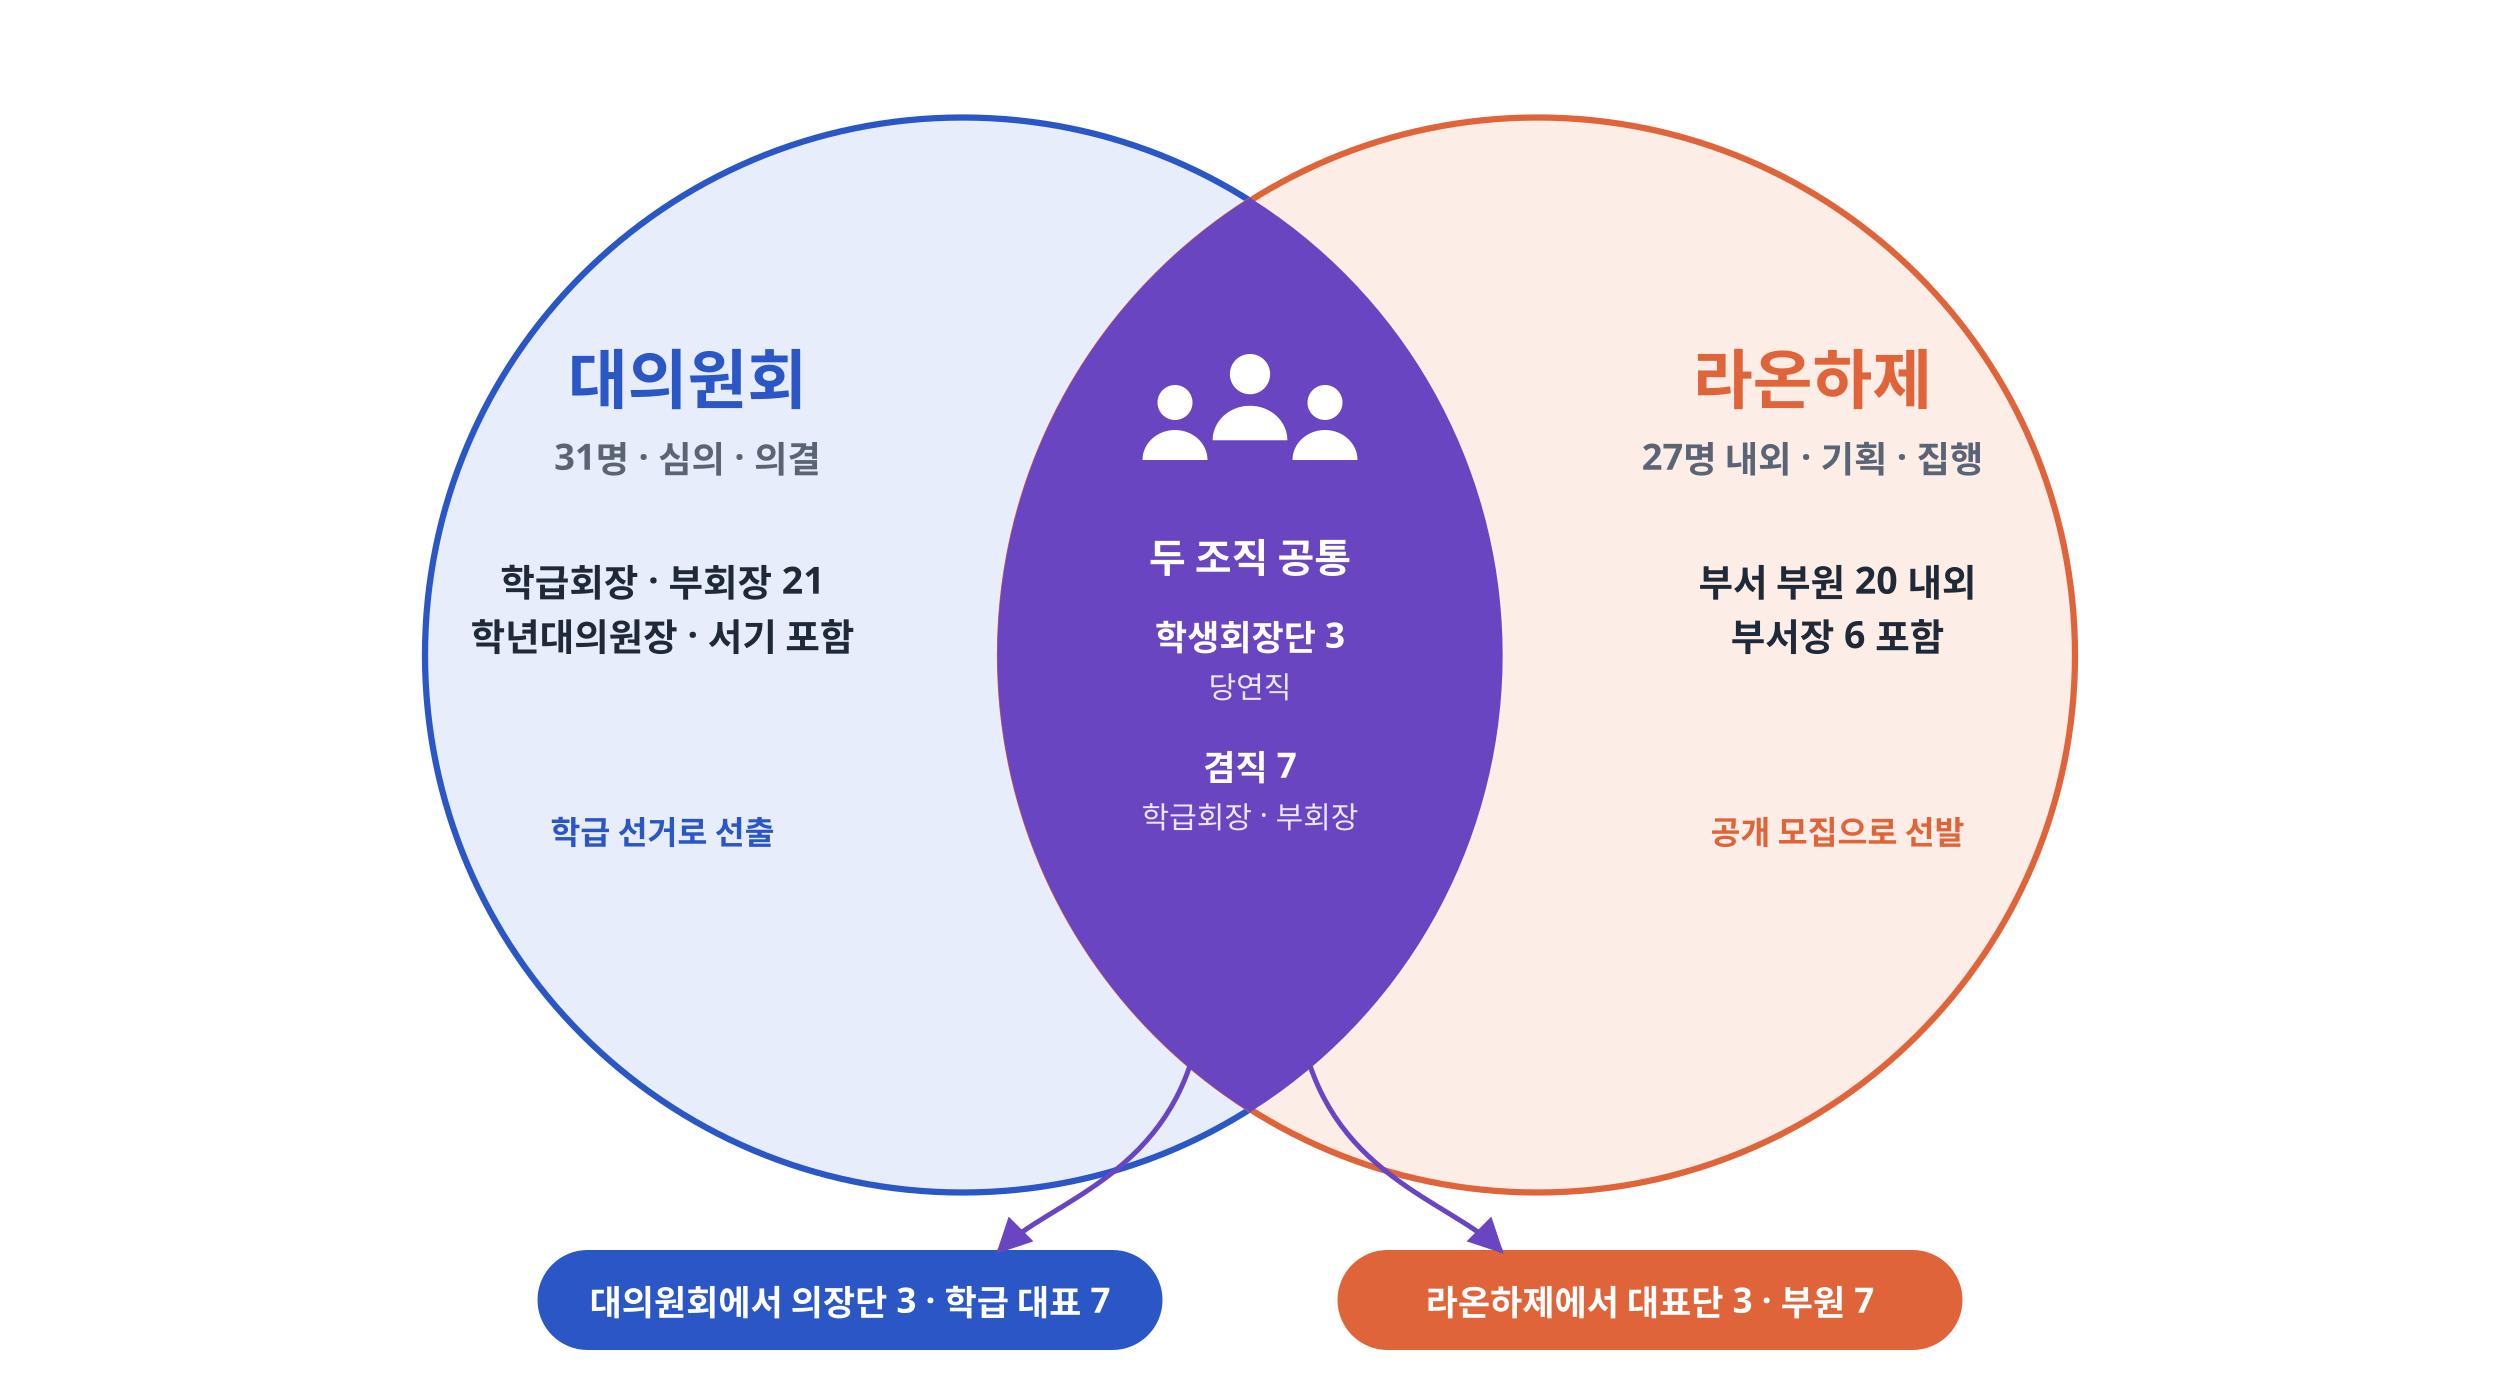
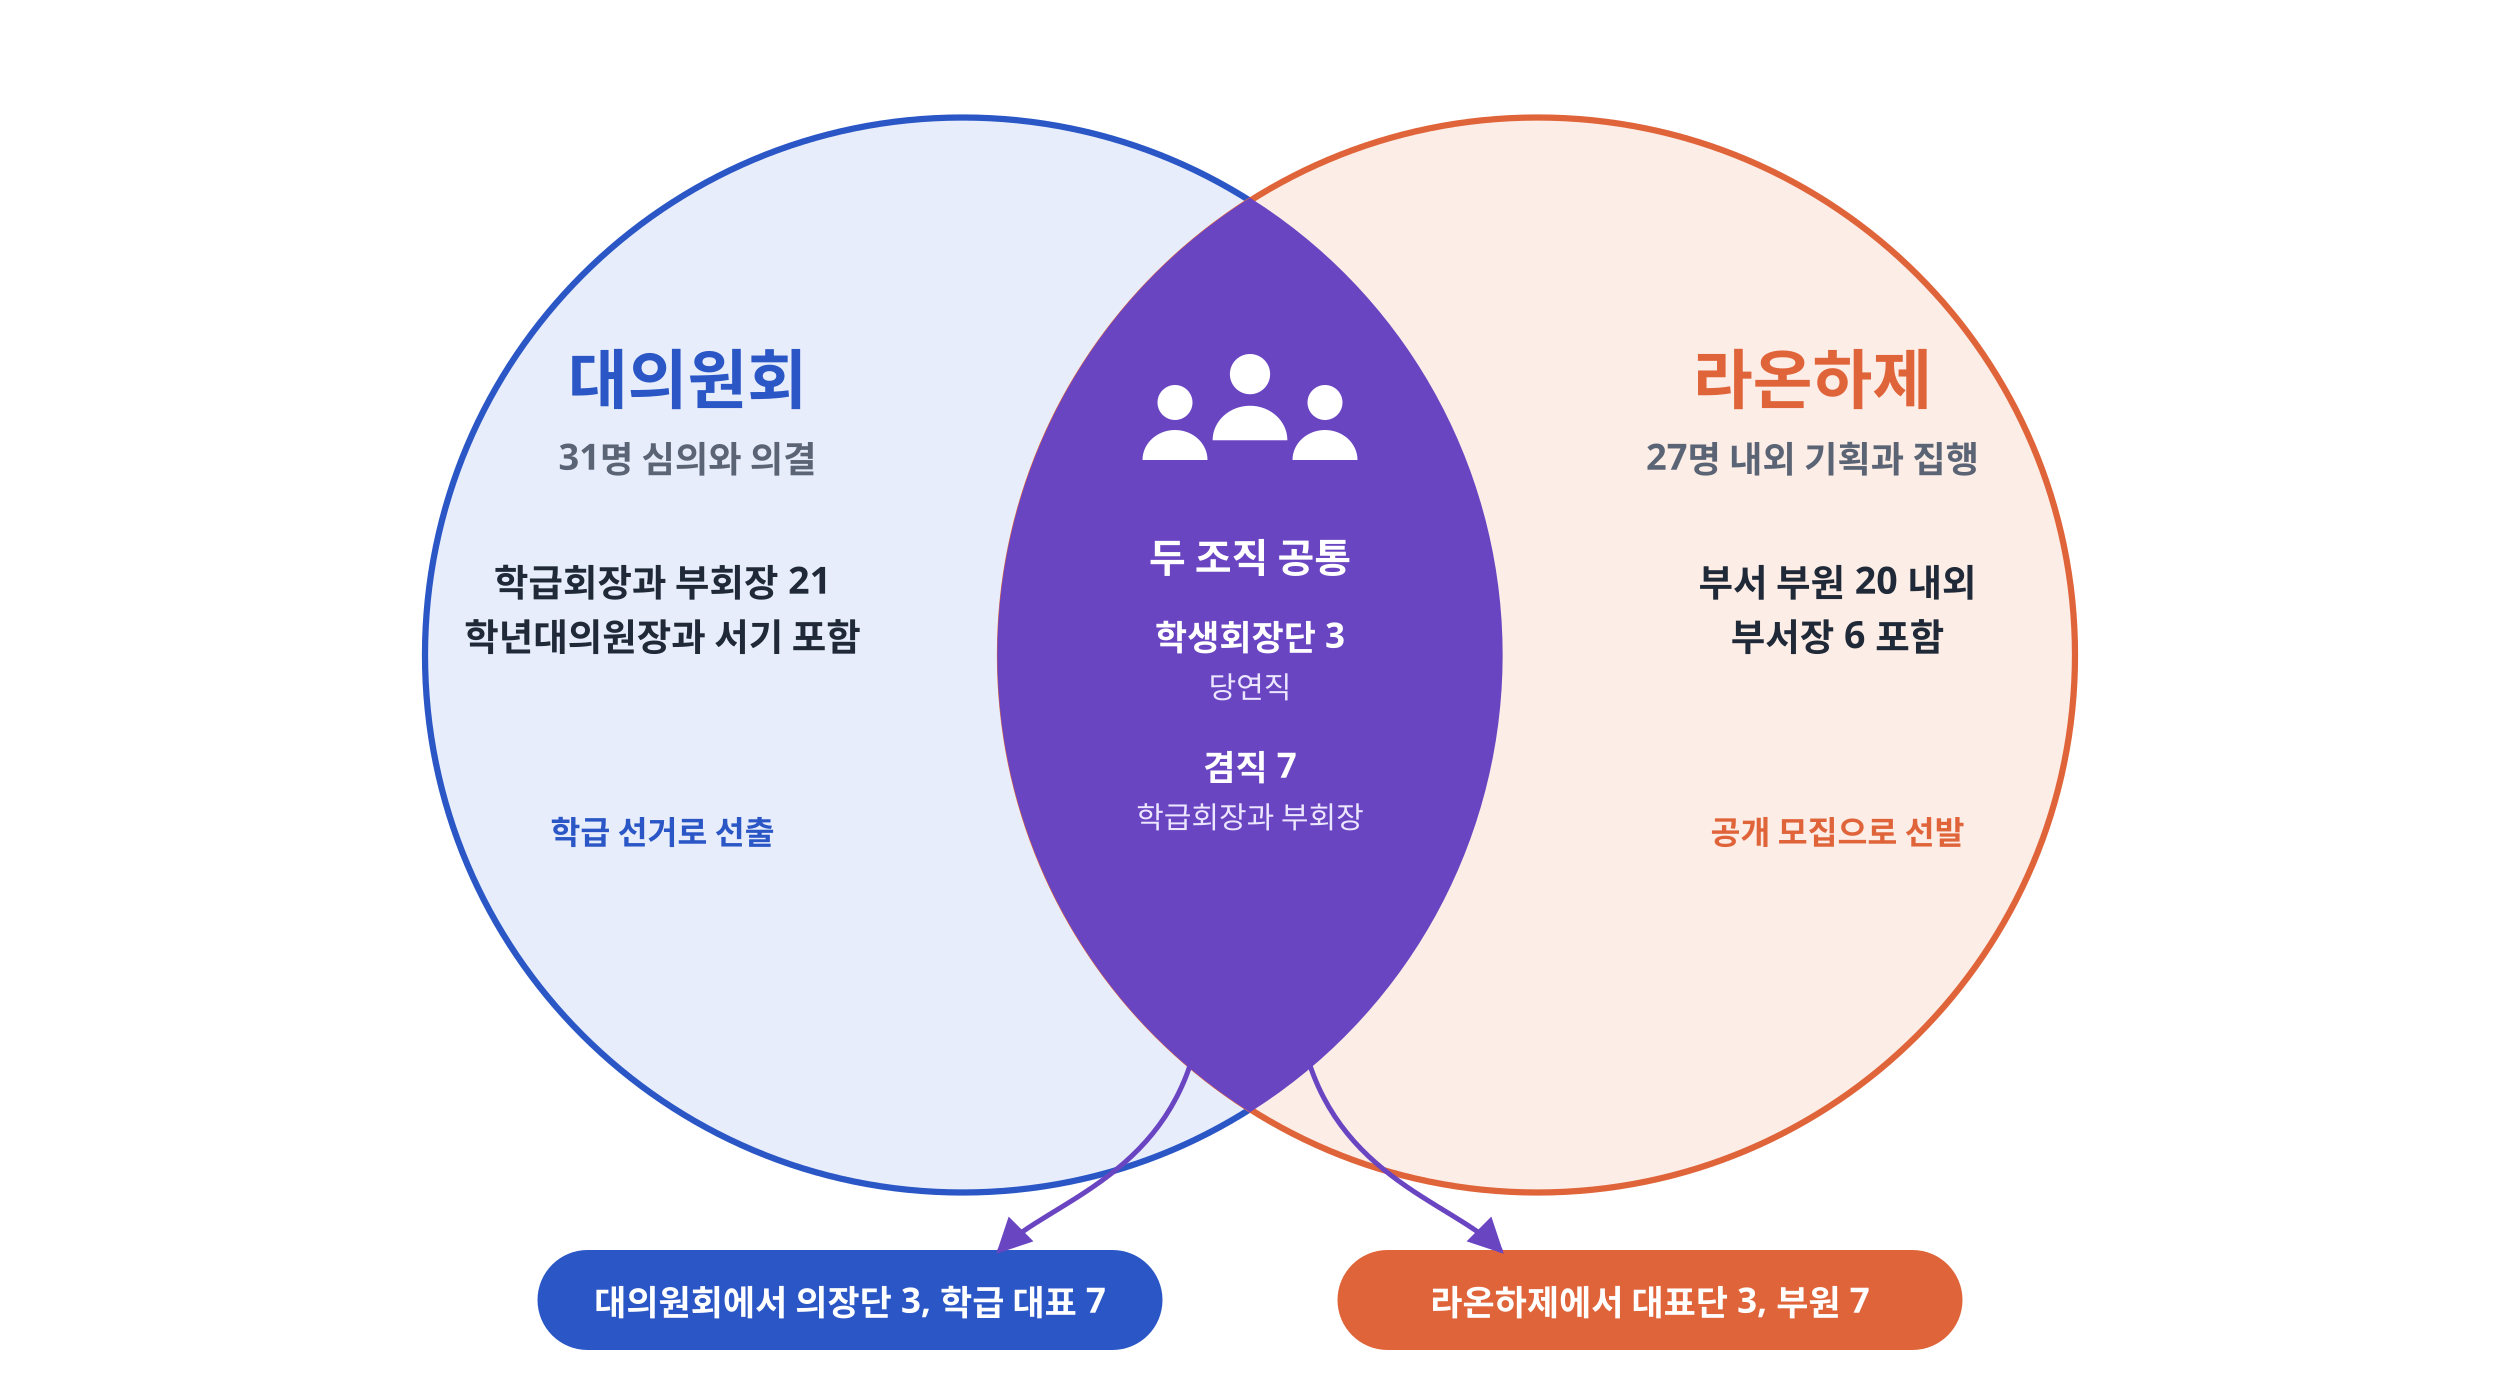
<svg xmlns="http://www.w3.org/2000/svg" viewBox="0 0 1000 560" width="1000" height="560" font-family="Pretendard, 'Pretendard Variable', 'Apple SD Gothic Neo', 'Malgun Gothic', sans-serif" role="img" aria-label="학생회장단의 이중 소속">
  <defs>
    <marker id="ah-muted" viewBox="0 0 10 10" refX="8.5" refY="5" markerWidth="7" markerHeight="7" orient="auto-start-reverse">
      <path d="M0,0 L10,5 L0,10 z" fill="#5B6474" />
    </marker>
    <marker id="ah-del" viewBox="0 0 10 10" refX="8.5" refY="5" markerWidth="7" markerHeight="7" orient="auto-start-reverse">
      <path d="M0,0 L10,5 L0,10 z" fill="#2A56C6" />
    </marker>
    <marker id="ah-raon" viewBox="0 0 10 10" refX="8.5" refY="5" markerWidth="7" markerHeight="7" orient="auto-start-reverse">
      <path d="M0,0 L10,5 L0,10 z" fill="#E0643A" />
    </marker>
    <marker id="ah-lead" viewBox="0 0 10 10" refX="8.5" refY="5" markerWidth="7" markerHeight="7" orient="auto-start-reverse">
      <path d="M0,0 L10,5 L0,10 z" fill="#6A45C2" />
    </marker>
    <marker id="ah-ink" viewBox="0 0 10 10" refX="8.5" refY="5" markerWidth="7" markerHeight="7" orient="auto-start-reverse">
      <path d="M0,0 L10,5 L0,10 z" fill="#15213B" />
    </marker>
    <marker id="ah-ok" viewBox="0 0 10 10" refX="8.5" refY="5" markerWidth="7" markerHeight="7" orient="auto-start-reverse">
      <path d="M0,0 L10,5 L0,10 z" fill="#14866D" />
    </marker>
    <marker id="ah-gold" viewBox="0 0 10 10" refX="8.5" refY="5" markerWidth="7" markerHeight="7" orient="auto-start-reverse">
      <path d="M0,0 L10,5 L0,10 z" fill="#C4A26A" />
    </marker>
  </defs>
  <rect width="1000" height="560" fill="#fff" />
  <circle cx="385" cy="262" r="215" fill="#E7EDFB" stroke="#2A56C6" stroke-width="2.5" />
  <circle cx="615" cy="262" r="215" fill="#FCEDE6" stroke="#E0643A" stroke-width="2.5" />
  <path d="M500,80.3 A215,215 0 0,1 500,443.7 A215,215 0 0,1 500,80.3 z" fill="#6A45C2" stroke="#6A45C2" stroke-width="2" />
  <text x="275" y="150" font-size="26" font-weight="800" fill="#2A56C6" text-anchor="middle" dominant-baseline="central">대의원회</text>
-   <text x="275" y="182" font-size="14.5" font-weight="700" fill="#5B6474" text-anchor="middle" dominant-baseline="central">31명 · 심의 · 의결</text>
-   <text x="265" y="232.0" font-size="15" font-weight="600" fill="#1F2937" text-anchor="middle" dominant-baseline="central">학급회장 · 부회장 21</text>
-   <text x="265" y="253.75" font-size="15" font-weight="600" fill="#1F2937" text-anchor="middle" dominant-baseline="central">학년대의원장 · 서기 포함</text>
+   <text x="275" y="182" font-size="14.5" font-weight="700" fill="#5B6474" text-anchor="middle" dominant-baseline="central">31명  심의와 의결</text>
+   <text x="265" y="232.0" font-size="15" font-weight="600" fill="#1F2937" text-anchor="middle" dominant-baseline="central">학급회장과 부회장 21</text>
+   <text x="265" y="253.75" font-size="15" font-weight="600" fill="#1F2937" text-anchor="middle" dominant-baseline="central">학년대의원장과 서기 포함</text>
  <text x="265" y="275.5" font-size="15" font-weight="600" fill="#1F2937" text-anchor="middle" dominant-baseline="central" />
  <text x="265" y="332" font-size="13" font-weight="600" fill="#2A56C6" text-anchor="middle" dominant-baseline="central">학급 선거로 선출</text>
  <text x="725" y="150" font-size="26" font-weight="800" fill="#E0643A" text-anchor="middle" dominant-baseline="central">라온하제</text>
-   <text x="725" y="182" font-size="14.5" font-weight="700" fill="#5B6474" text-anchor="middle" dominant-baseline="central">27명 내외 · 기획 · 집행</text>
+   <text x="725" y="182" font-size="14.5" font-weight="700" fill="#5B6474" text-anchor="middle" dominant-baseline="central">27명 내외  기획과 집행</text>
  <text x="735" y="232.0" font-size="15" font-weight="600" fill="#1F2937" text-anchor="middle" dominant-baseline="central">부서 부원 20 내외</text>
  <text x="735" y="253.75" font-size="15" font-weight="600" fill="#1F2937" text-anchor="middle" dominant-baseline="central">부서장 6 포함</text>
  <text x="735" y="275.5" font-size="15" font-weight="600" fill="#1F2937" text-anchor="middle" dominant-baseline="central" />
  <text x="735" y="332" font-size="13" font-weight="600" fill="#E0643A" text-anchor="middle" dominant-baseline="central">공개 모집으로 선발</text>
  <circle cx="470" cy="161.0" r="7.0" fill="#fff" />
  <path d="M457.0,184.0 a13.0,12.0 0 0 1 26.0,0 z" fill="#fff" />
  <circle cx="500" cy="149.65" r="8.05" fill="#fff" />
  <path d="M485.05,176.1 a14.95,13.8 0 0 1 29.9,0 z" fill="#fff" />
  <circle cx="530" cy="161.0" r="7.0" fill="#fff" />
  <path d="M517.0,184.0 a13.0,12.0 0 0 1 26.0,0 z" fill="#fff" />
  <text x="500" y="222" font-size="16" font-weight="800" fill="#fff" text-anchor="middle" dominant-baseline="central">두 조직 공통</text>
  <text x="500" y="254" font-size="14" font-weight="700" fill="#fff" text-anchor="middle" dominant-baseline="central">학생회장단 3</text>
  <text x="500" y="274" font-size="12" font-weight="500" fill="#EDE6FF" text-anchor="middle" dominant-baseline="central">당연직</text>
  <text x="500" y="306" font-size="14" font-weight="700" fill="#fff" text-anchor="middle" dominant-baseline="central">겸직 7</text>
-   <text x="500" y="326" font-size="12" font-weight="500" fill="#EDE6FF" text-anchor="middle" dominant-baseline="central">학급회장 · 부회장</text>
+   <text x="500" y="326" font-size="12" font-weight="500" fill="#EDE6FF" text-anchor="middle" dominant-baseline="central">학급회장과 부회장</text>
  <rect x="215.0" y="500.0" width="250" height="40" rx="20.0" fill="#2A56C6" stroke="none" stroke-width="1.5" />
-   <text x="340" y="520" font-size="14" font-weight="700" fill="#fff" text-anchor="middle" dominant-baseline="central">대의원회에서  의장단 3 · 학급 대표 7</text>
+   <text x="340" y="520" font-size="14" font-weight="700" fill="#fff" text-anchor="middle" dominant-baseline="central">대의원회에서  의장단 3, 학급 대표 7</text>
  <rect x="535.0" y="500.0" width="250" height="40" rx="20.0" fill="#E0643A" stroke="none" stroke-width="1.5" />
-   <text x="660" y="520" font-size="14" font-weight="700" fill="#fff" text-anchor="middle" dominant-baseline="central">라온하제에서  대표단 3 · 부원 7</text>
+   <text x="660" y="520" font-size="14" font-weight="700" fill="#fff" text-anchor="middle" dominant-baseline="central">라온하제에서  대표단 3, 부원 7</text>
  <path d="M480,410 C470,470 420,480 400,500" stroke="#6A45C2" stroke-width="2" fill="none" stroke-linecap="round" stroke-linejoin="round" marker-end="url(#ah-lead)" />
  <path d="M520,410 C530,470 580,480 600,500" stroke="#6A45C2" stroke-width="2" fill="none" stroke-linecap="round" stroke-linejoin="round" marker-end="url(#ah-lead)" />
</svg>
